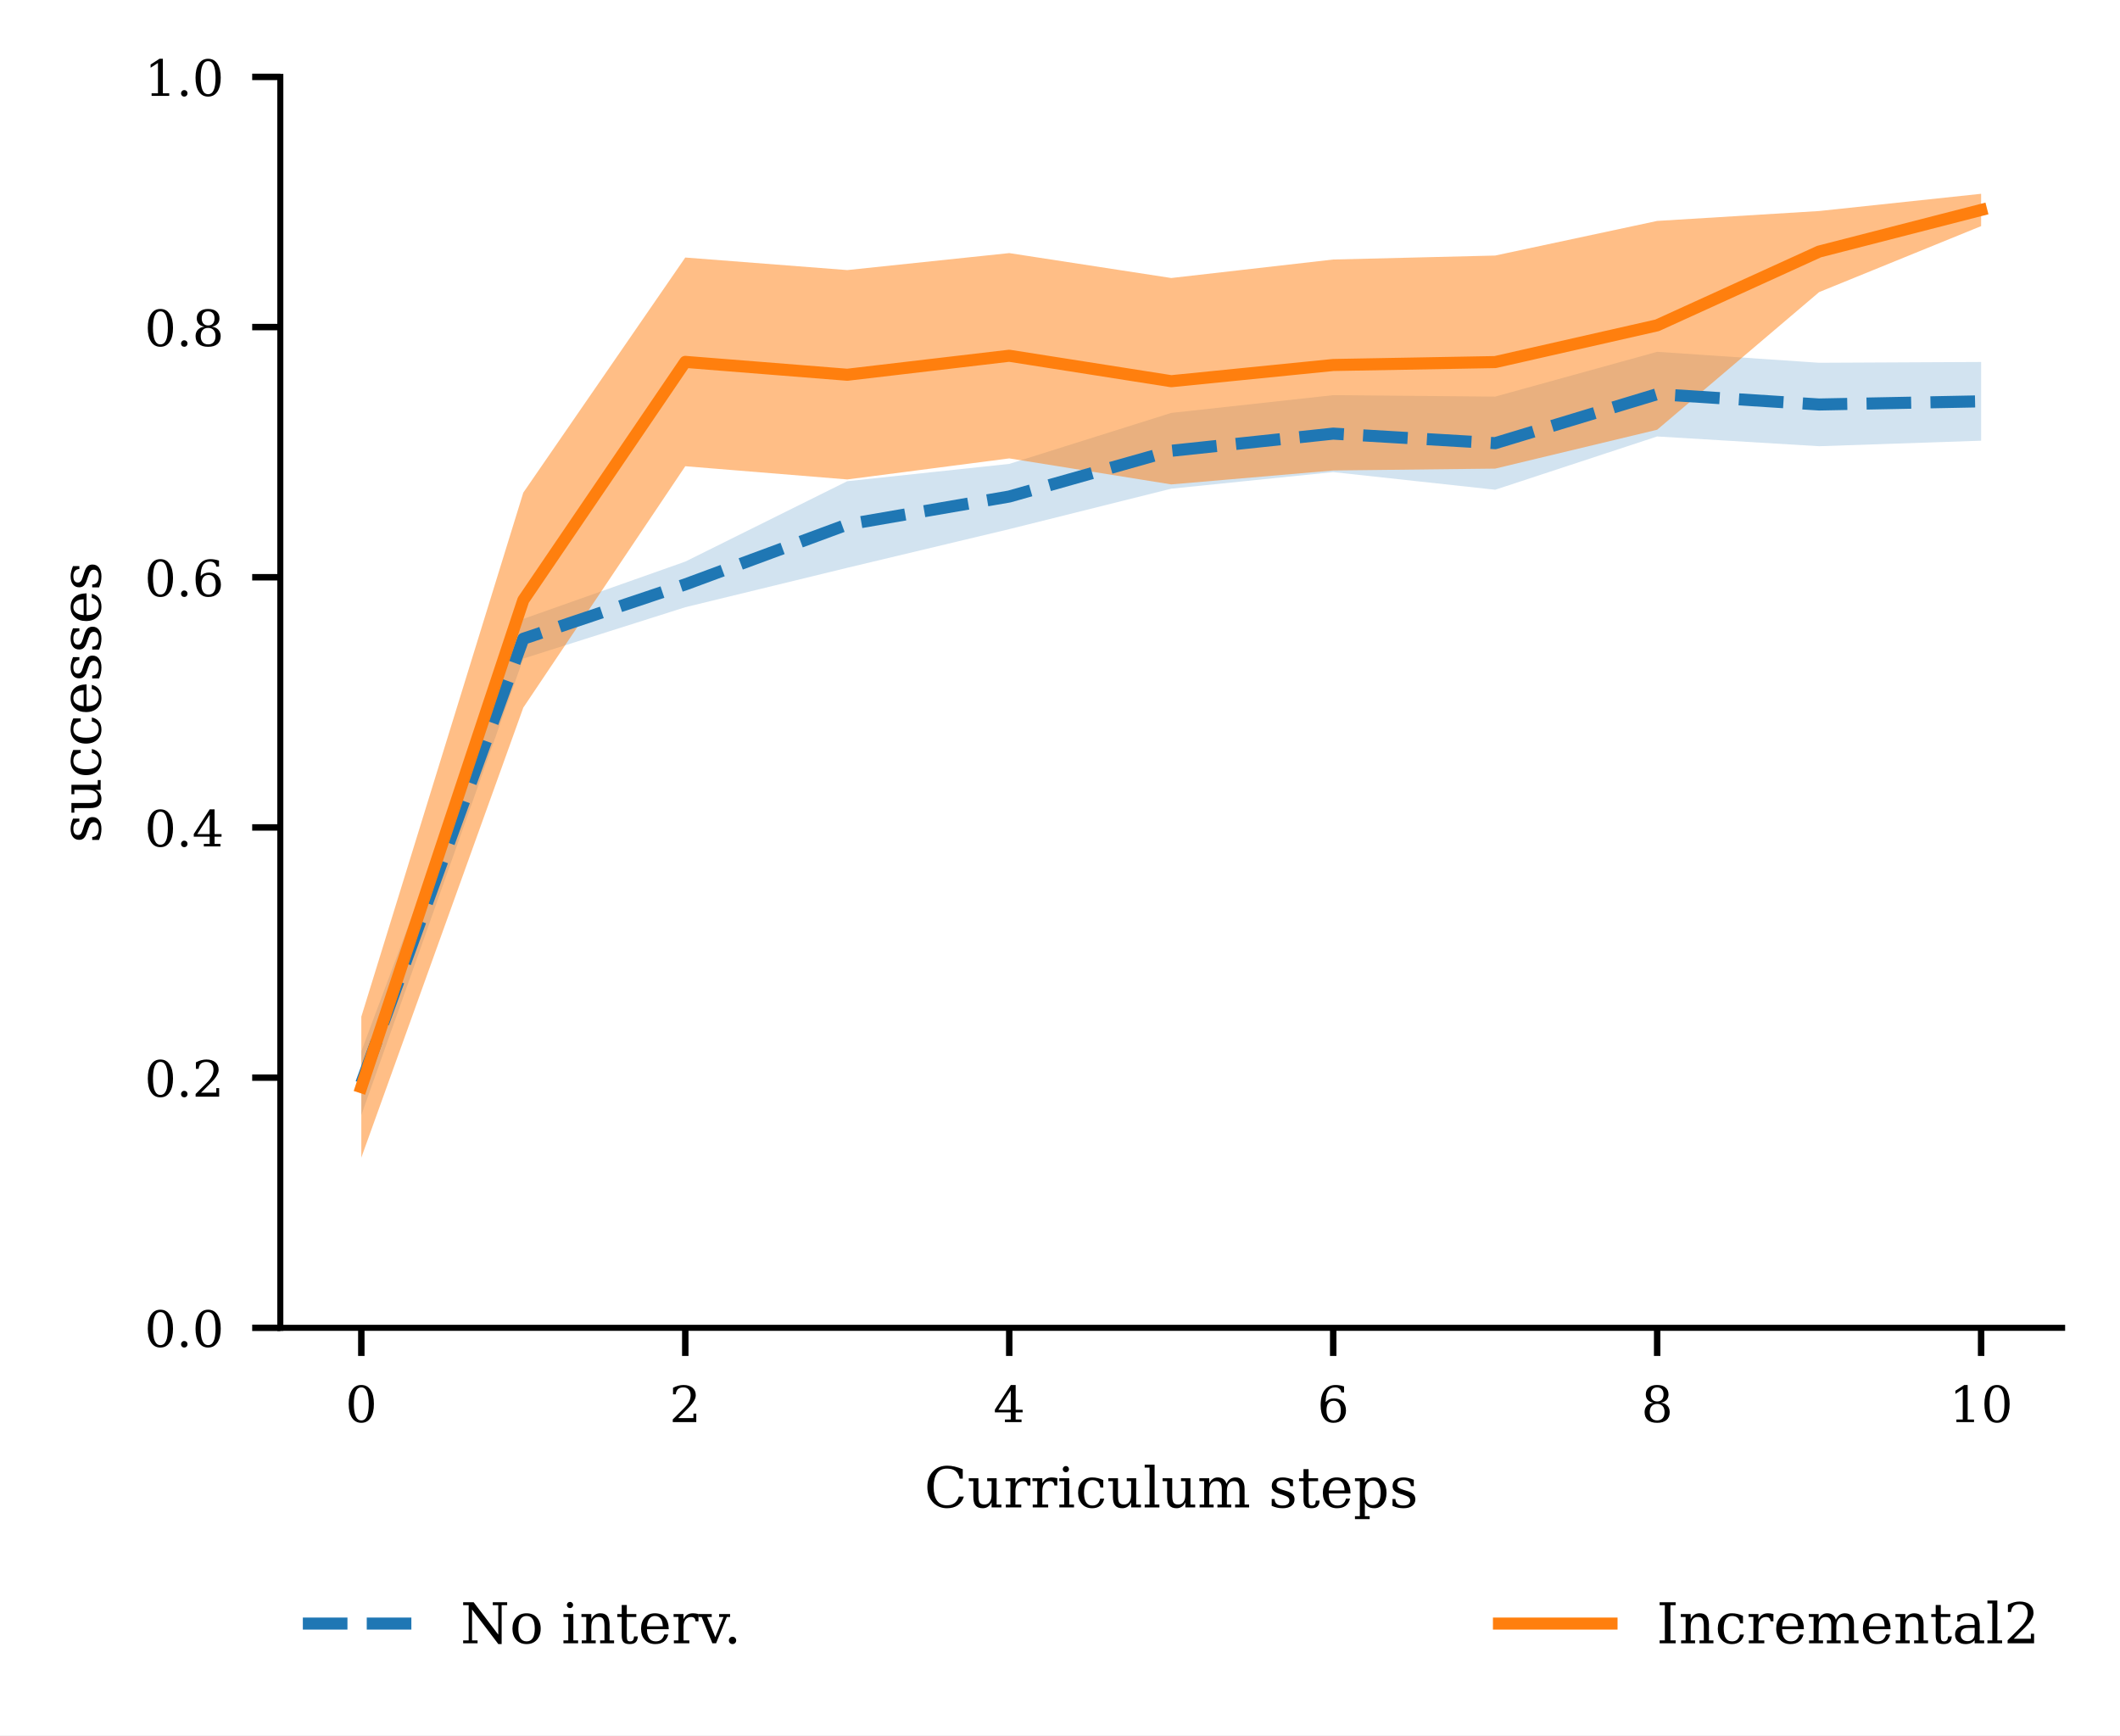
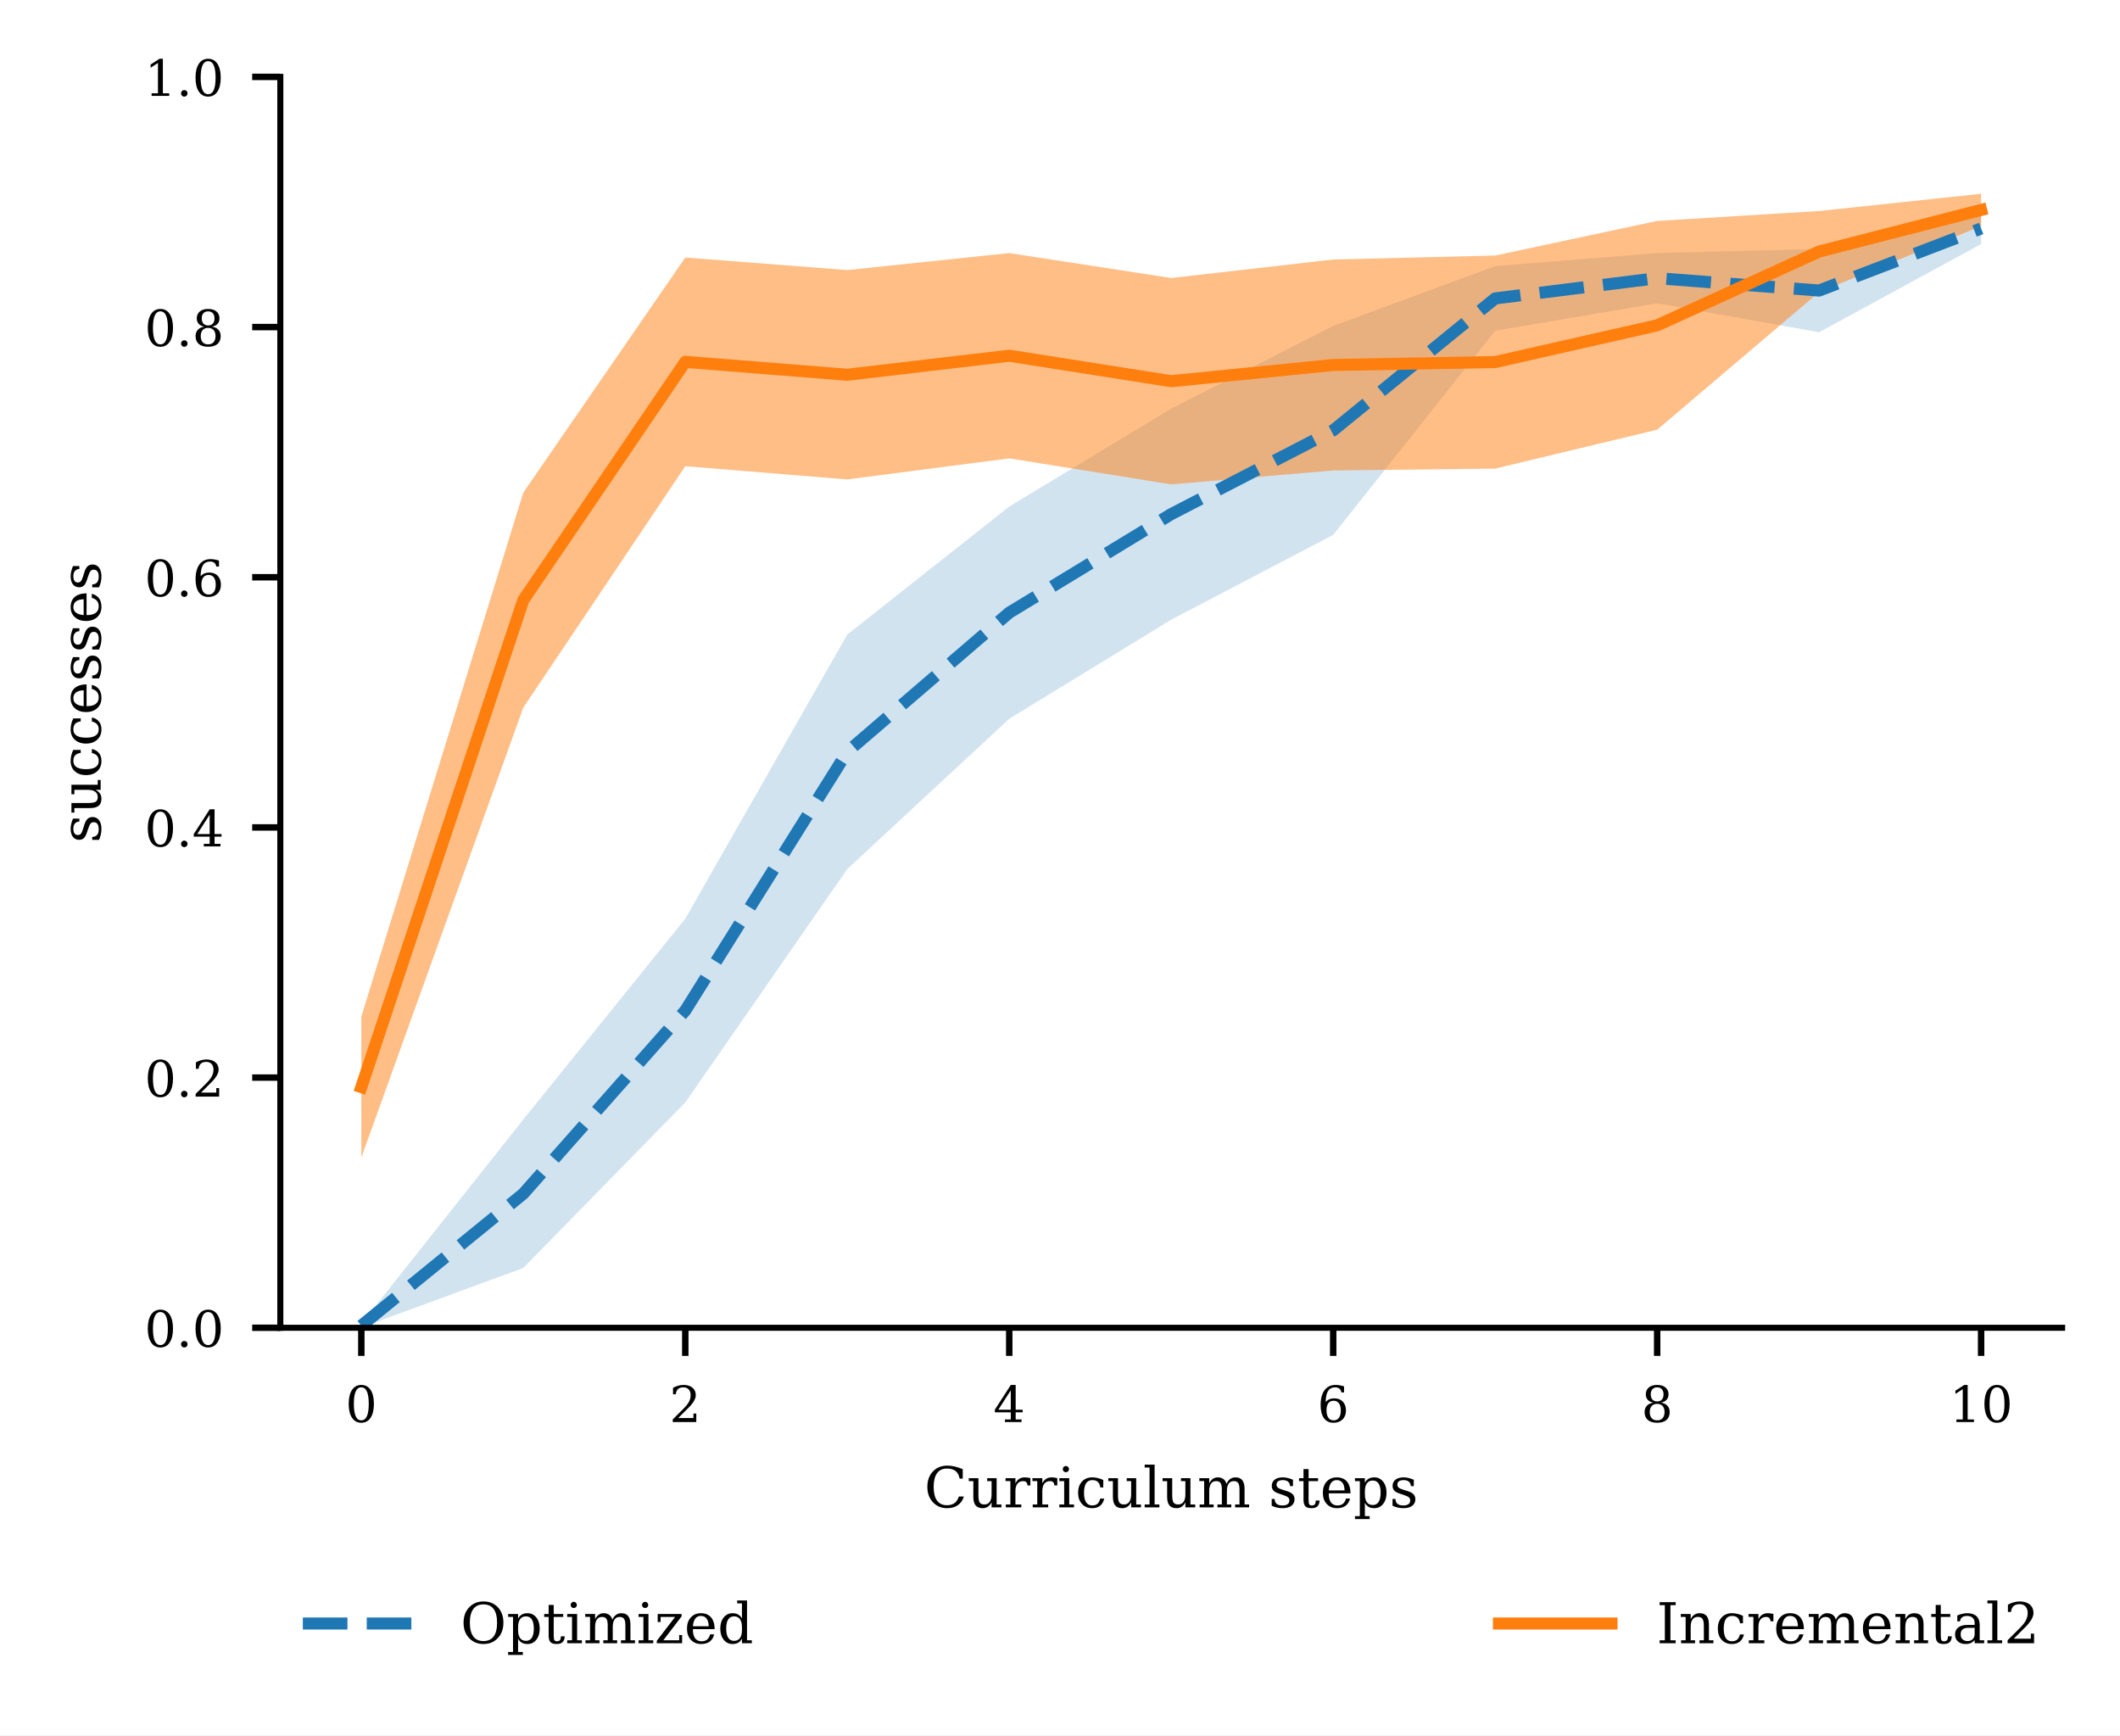
- <svg xmlns="http://www.w3.org/2000/svg" xmlns:xlink="http://www.w3.org/1999/xlink" width="263.71pt" height="215.849pt" viewBox="0 0 263.71 215.849" version="1.1">
+ <svg xmlns="http://www.w3.org/2000/svg" xmlns:xlink="http://www.w3.org/1999/xlink" width="263.71pt" height="215.841pt" viewBox="0 0 263.71 215.841" version="1.1">
  <defs>
    <style type="text/css">*{stroke-linejoin: round; stroke-linecap: butt}</style>
  </defs>
  <g id="figure_1">
    <g id="patch_1">
-       <path d="M 0 215.849  L 263.71 215.849  L 263.71 0  L 0 0  z " style="fill: #ffffff" />
+       <path d="M 0 215.841  L 263.71 215.841  L 263.71 -0  L 0 -0  z " style="fill: #ffffff" />
    </g>
    <g id="axes_1">
      <g id="patch_2">
-         <path d="M 34.87 165.156  L 256.51 165.156  L 256.51 9.564  L 34.87 9.564  z " style="fill: #ffffff" />
+         <path d="M 34.87 165.149  L 256.51 165.149  L 256.51 9.564  L 34.87 9.564  z " style="fill: #ffffff" />
      </g>
      <g id="PolyCollection_1">
-         <path d="M 44.945 130.766  L 44.945 138.704  L 65.094 81.917  L 85.243 75.527  L 105.392 70.624  L 125.541 65.816  L 145.69 60.784  L 165.839 58.721  L 185.988 60.915  L 206.137 54.288  L 226.286 55.5  L 246.435 54.814  L 246.435 45.022  L 246.435 45.022  L 226.286 45.122  L 206.137 43.758  L 185.988 49.329  L 165.839 49.149  L 145.69 51.358  L 125.541 57.7  L 105.392 59.852  L 85.243 69.852  L 65.094 76.979  L 44.945 130.766  z " clip-path="url(#pf5978cce59)" style="fill: #1f77b4; fill-opacity: 0.2" />
+         <path d="M 44.945 164.655  L 44.945 165.118  L 65.094 157.712  L 85.243 137.123  L 105.392 108.099  L 125.541 89.404  L 145.69 77.076  L 165.839 66.527  L 185.988 41.137  L 206.137 37.731  L 226.286 41.324  L 246.435 30.357  L 246.435 26.478  L 246.435 26.478  L 226.286 30.954  L 206.137 31.465  L 185.988 33.098  L 165.839 40.531  L 145.69 50.823  L 125.541 63.002  L 105.392 78.931  L 85.243 114.268  L 65.094 139.244  L 44.945 164.655  z " clip-path="url(#p5a873cb65f)" style="fill: #1f77b4; fill-opacity: 0.2" />
      </g>
      <g id="PolyCollection_2">
-         <path d="M 44.945 126.458  L 44.945 143.985  L 65.094 88.015  L 85.243 57.99  L 105.392 59.634  L 125.541 57.016  L 145.69 60.251  L 165.839 58.519  L 185.988 58.287  L 206.137 53.451  L 226.286 36.332  L 246.435 28.125  L 246.435 24.103  L 246.435 24.103  L 226.286 26.247  L 206.137 27.48  L 185.988 31.785  L 165.839 32.279  L 145.69 34.579  L 125.541 31.48  L 105.392 33.593  L 85.243 32.032  L 65.094 61.272  L 44.945 126.458  z " clip-path="url(#pf5978cce59)" style="fill: #ff7f0e; fill-opacity: 0.5" />
+         <path d="M 44.945 126.453  L 44.945 143.979  L 65.094 88.012  L 85.243 57.987  L 105.392 59.631  L 125.541 57.014  L 145.69 60.249  L 165.839 58.517  L 185.988 58.285  L 206.137 53.449  L 226.286 36.331  L 246.435 28.124  L 246.435 24.102  L 246.435 24.102  L 226.286 26.246  L 206.137 27.479  L 185.988 31.784  L 165.839 32.278  L 145.69 34.578  L 125.541 31.479  L 105.392 33.592  L 85.243 32.031  L 65.094 61.27  L 44.945 126.453  z " clip-path="url(#p5a873cb65f)" style="fill: #ff7f0e; fill-opacity: 0.5" />
      </g>
      <g id="matplotlib.axis_1">
        <g id="xtick_1">
          <g id="line2d_1">
            <defs>
-               <path id="m895a3c8441" d="M 0 0  L 0 3.5  " style="stroke: #000000; stroke-width: 0.8" />
-             </defs>
-             <g>
-               <use xlink:href="#m895a3c8441" x="44.945" y="165.156" style="stroke: #000000; stroke-width: 0.8" />
+               <path id="m4b8467d344" d="M 0 0  L 0 3.5  " style="stroke: #000000; stroke-width: 0.8" />
+             </defs>
+             <g>
+               <use xlink:href="#m4b8467d344" x="44.945" y="165.149" style="stroke: #000000; stroke-width: 0.8" />
            </g>
          </g>
          <g id="text_1">
-             <g transform="translate(42.96507 176.8841)scale(0.062222 -0.062222)">
+             <g transform="translate(42.96507 176.8772)scale(0.062222 -0.062222)">
              <defs>
                <path id="DejaVuSerif-30" d="M 2034 219  Q 2513 219 2750 744  Q 2988 1269 2988 2328  Q 2988 3391 2750 3916  Q 2513 4441 2034 4441  Q 1556 4441 1318 3916  Q 1081 3391 1081 2328  Q 1081 1269 1318 744  Q 1556 219 2034 219  z M 2034 -91  Q 1275 -91 848 546  Q 422 1184 422 2328  Q 422 3475 848 4112  Q 1275 4750 2034 4750  Q 2797 4750 3222 4112  Q 3647 3475 3647 2328  Q 3647 1184 3222 546  Q 2797 -91 2034 -91  z " transform="scale(0.015625)" />
              </defs>
              <use xlink:href="#DejaVuSerif-30" />
            </g>
          </g>
        </g>
        <g id="xtick_2">
          <g id="line2d_2">
            <g>
-               <use xlink:href="#m895a3c8441" x="85.243" y="165.156" style="stroke: #000000; stroke-width: 0.8" />
+               <use xlink:href="#m4b8467d344" x="85.243" y="165.149" style="stroke: #000000; stroke-width: 0.8" />
            </g>
          </g>
          <g id="text_2">
-             <g transform="translate(83.26325 176.8841)scale(0.062222 -0.062222)">
+             <g transform="translate(83.26325 176.8772)scale(0.062222 -0.062222)">
              <defs>
                <path id="DejaVuSerif-32" d="M 819 3553  L 469 3553  L 469 4384  Q 803 4563 1142 4656  Q 1481 4750 1806 4750  Q 2534 4750 2956 4397  Q 3378 4044 3378 3438  Q 3378 2753 2422 1800  Q 2347 1728 2309 1691  L 1131 513  L 3078 513  L 3078 1088  L 3444 1088  L 3444 0  L 434 0  L 434 341  L 1850 1753  Q 2319 2222 2519 2614  Q 2719 3006 2719 3438  Q 2719 3909 2473 4175  Q 2228 4441 1797 4441  Q 1350 4441 1106 4219  Q 863 3997 819 3553  z " transform="scale(0.015625)" />
              </defs>
              <use xlink:href="#DejaVuSerif-32" />
            </g>
          </g>
        </g>
        <g id="xtick_3">
          <g id="line2d_3">
            <g>
-               <use xlink:href="#m895a3c8441" x="125.541" y="165.156" style="stroke: #000000; stroke-width: 0.8" />
+               <use xlink:href="#m4b8467d344" x="125.541" y="165.149" style="stroke: #000000; stroke-width: 0.8" />
            </g>
          </g>
          <g id="text_3">
-             <g transform="translate(123.5614 176.8841)scale(0.062222 -0.062222)">
+             <g transform="translate(123.5614 176.8772)scale(0.062222 -0.062222)">
              <defs>
                <path id="DejaVuSerif-34" d="M 2234 1581  L 2234 4063  L 641 1581  L 2234 1581  z M 3609 0  L 1484 0  L 1484 331  L 2234 331  L 2234 1247  L 197 1247  L 197 1588  L 2241 4750  L 2859 4750  L 2859 1581  L 3750 1581  L 3750 1247  L 2859 1247  L 2859 331  L 3609 331  L 3609 0  z " transform="scale(0.015625)" />
              </defs>
              <use xlink:href="#DejaVuSerif-34" />
            </g>
          </g>
        </g>
        <g id="xtick_4">
          <g id="line2d_4">
            <g>
-               <use xlink:href="#m895a3c8441" x="165.839" y="165.156" style="stroke: #000000; stroke-width: 0.8" />
+               <use xlink:href="#m4b8467d344" x="165.839" y="165.149" style="stroke: #000000; stroke-width: 0.8" />
            </g>
          </g>
          <g id="text_4">
-             <g transform="translate(163.8596 176.8841)scale(0.062222 -0.062222)">
+             <g transform="translate(163.8596 176.8772)scale(0.062222 -0.062222)">
              <defs>
                <path id="DejaVuSerif-36" d="M 2094 219  Q 2534 219 2771 542  Q 3009 866 3009 1472  Q 3009 2078 2771 2401  Q 2534 2725 2094 2725  Q 1647 2725 1412 2412  Q 1178 2100 1178 1509  Q 1178 888 1415 553  Q 1653 219 2094 219  z M 1075 2569  Q 1288 2803 1556 2918  Q 1825 3034 2163 3034  Q 2859 3034 3264 2615  Q 3669 2197 3669 1472  Q 3669 763 3233 336  Q 2797 -91 2069 -91  Q 1278 -91 853 498  Q 428 1088 428 2181  Q 428 3406 931 4078  Q 1434 4750 2350 4750  Q 2597 4750 2869 4703  Q 3141 4656 3425 4563  L 3425 3794  L 3072 3794  Q 3034 4109 2831 4275  Q 2628 4441 2284 4441  Q 1678 4441 1381 3981  Q 1084 3522 1075 2569  z " transform="scale(0.015625)" />
              </defs>
              <use xlink:href="#DejaVuSerif-36" />
            </g>
          </g>
        </g>
        <g id="xtick_5">
          <g id="line2d_5">
            <g>
-               <use xlink:href="#m895a3c8441" x="206.137" y="165.156" style="stroke: #000000; stroke-width: 0.8" />
+               <use xlink:href="#m4b8467d344" x="206.137" y="165.149" style="stroke: #000000; stroke-width: 0.8" />
            </g>
          </g>
          <g id="text_5">
-             <g transform="translate(204.1578 176.8841)scale(0.062222 -0.062222)">
+             <g transform="translate(204.1578 176.8772)scale(0.062222 -0.062222)">
              <defs>
                <path id="DejaVuSerif-38" d="M 2981 1275  Q 2981 1775 2732 2051  Q 2484 2328 2034 2328  Q 1584 2328 1336 2051  Q 1088 1775 1088 1275  Q 1088 772 1336 495  Q 1584 219 2034 219  Q 2484 219 2732 495  Q 2981 772 2981 1275  z M 2853 3541  Q 2853 3966 2637 4203  Q 2422 4441 2034 4441  Q 1650 4441 1433 4203  Q 1216 3966 1216 3541  Q 1216 3113 1433 2875  Q 1650 2638 2034 2638  Q 2422 2638 2637 2875  Q 2853 3113 2853 3541  z M 2516 2484  Q 3047 2413 3344 2092  Q 3641 1772 3641 1275  Q 3641 619 3225 264  Q 2809 -91 2034 -91  Q 1263 -91 845 264  Q 428 619 428 1275  Q 428 1772 725 2092  Q 1022 2413 1556 2484  Q 1084 2569 832 2842  Q 581 3116 581 3541  Q 581 4103 968 4426  Q 1356 4750 2034 4750  Q 2713 4750 3100 4426  Q 3488 4103 3488 3541  Q 3488 3116 3236 2842  Q 2984 2569 2516 2484  z " transform="scale(0.015625)" />
              </defs>
              <use xlink:href="#DejaVuSerif-38" />
            </g>
          </g>
        </g>
        <g id="xtick_6">
          <g id="line2d_6">
            <g>
-               <use xlink:href="#m895a3c8441" x="246.435" y="165.156" style="stroke: #000000; stroke-width: 0.8" />
+               <use xlink:href="#m4b8467d344" x="246.435" y="165.149" style="stroke: #000000; stroke-width: 0.8" />
            </g>
          </g>
          <g id="text_6">
-             <g transform="translate(242.4765 176.8841)scale(0.062222 -0.062222)">
+             <g transform="translate(242.4765 176.8772)scale(0.062222 -0.062222)">
              <defs>
                <path id="DejaVuSerif-31" d="M 909 0  L 909 331  L 1722 331  L 1722 4213  L 781 3603  L 781 4013  L 1919 4750  L 2350 4750  L 2350 331  L 3163 331  L 3163 0  L 909 0  z " transform="scale(0.015625)" />
              </defs>
              <use xlink:href="#DejaVuSerif-31" />
              <use xlink:href="#DejaVuSerif-30" x="63.623" />
            </g>
          </g>
        </g>
        <g id="text_7">
-           <g transform="translate(114.9627 187.497)scale(0.07 -0.07)">
+           <g transform="translate(114.9627 187.4901)scale(0.07 -0.07)">
            <defs>
              <path id="DejaVuSerif-43" d="M 4513 1234  Q 4306 581 3820 245  Q 3334 -91 2591 -91  Q 2134 -91 1743 65  Q 1353 222 1050 525  Q 700 875 529 1320  Q 359 1766 359 2328  Q 359 3416 987 4083  Q 1616 4750 2644 4750  Q 3025 4750 3456 4650  Q 3888 4550 4384 4347  L 4384 3272  L 4031 3272  Q 3916 3859 3567 4137  Q 3219 4416 2591 4416  Q 1844 4416 1459 3886  Q 1075 3356 1075 2328  Q 1075 1303 1459 773  Q 1844 244 2591 244  Q 3113 244 3450 492  Q 3788 741 3938 1234  L 4513 1234  z " transform="scale(0.015625)" />
              <path id="DejaVuSerif-75" d="M 2266 3322  L 3341 3322  L 3341 331  L 3884 331  L 3884 0  L 2766 0  L 2766 588  Q 2606 256 2353 82  Q 2100 -91 1766 -91  Q 1213 -91 952 223  Q 691 538 691 1209  L 691 2988  L 172 2988  L 172 3322  L 1269 3322  L 1269 1388  Q 1269 781 1417 556  Q 1566 331 1947 331  Q 2347 331 2556 625  Q 2766 919 2766 1478  L 2766 2988  L 2266 2988  L 2266 3322  z " transform="scale(0.015625)" />
              <path id="DejaVuSerif-72" d="M 3059 3328  L 3059 2497  L 2728 2497  Q 2713 2744 2591 2866  Q 2469 2988 2234 2988  Q 1809 2988 1582 2694  Q 1356 2400 1356 1850  L 1356 331  L 2022 331  L 2022 0  L 263 0  L 263 331  L 781 331  L 781 2994  L 231 2994  L 231 3322  L 1356 3322  L 1356 2731  Q 1525 3078 1790 3245  Q 2056 3413 2438 3413  Q 2578 3413 2733 3391  Q 2888 3369 3059 3328  z " transform="scale(0.015625)" />
              <path id="DejaVuSerif-69" d="M 622 4353  Q 622 4497 726 4603  Q 831 4709 978 4709  Q 1122 4709 1226 4603  Q 1331 4497 1331 4353  Q 1331 4206 1228 4103  Q 1125 4000 978 4000  Q 831 4000 726 4103  Q 622 4206 622 4353  z M 1356 331  L 1900 331  L 1900 0  L 231 0  L 231 331  L 781 331  L 781 2988  L 231 2988  L 231 3322  L 1356 3322  L 1356 331  z " transform="scale(0.015625)" />
              <path id="DejaVuSerif-63" d="M 3291 997  Q 3169 466 2822 187  Q 2475 -91 1925 -91  Q 1200 -91 759 389  Q 319 869 319 1663  Q 319 2459 759 2936  Q 1200 3413 1925 3413  Q 2241 3413 2553 3339  Q 2866 3266 3181 3116  L 3181 2266  L 2847 2266  Q 2781 2703 2561 2903  Q 2341 3103 1931 3103  Q 1466 3103 1228 2742  Q 991 2381 991 1663  Q 991 944 1227 581  Q 1463 219 1931 219  Q 2303 219 2525 412  Q 2747 606 2828 997  L 3291 997  z " transform="scale(0.015625)" />
              <path id="DejaVuSerif-6c" d="M 1313 331  L 1856 331  L 1856 0  L 184 0  L 184 331  L 738 331  L 738 4531  L 184 4531  L 184 4863  L 1313 4863  L 1313 331  z " transform="scale(0.015625)" />
              <path id="DejaVuSerif-6d" d="M 3316 2675  Q 3481 3041 3739 3227  Q 3997 3413 4341 3413  Q 4863 3413 5119 3089  Q 5375 2766 5375 2113  L 5375 331  L 5894 331  L 5894 0  L 4300 0  L 4300 331  L 4800 331  L 4800 2047  Q 4800 2556 4650 2772  Q 4500 2988 4153 2988  Q 3769 2988 3567 2697  Q 3366 2406 3366 1850  L 3366 331  L 3866 331  L 3866 0  L 2291 0  L 2291 331  L 2791 331  L 2791 2069  Q 2791 2566 2641 2777  Q 2491 2988 2144 2988  Q 1759 2988 1557 2697  Q 1356 2406 1356 1850  L 1356 331  L 1856 331  L 1856 0  L 263 0  L 263 331  L 781 331  L 781 2994  L 231 2994  L 231 3322  L 1356 3322  L 1356 2731  Q 1516 3063 1762 3238  Q 2009 3413 2322 3413  Q 2709 3413 2968 3220  Q 3228 3028 3316 2675  z " transform="scale(0.015625)" />
              <path id="DejaVuSerif-20" transform="scale(0.015625)" />
              <path id="DejaVuSerif-73" d="M 359 184  L 359 959  L 691 959  Q 703 588 923 403  Q 1144 219 1575 219  Q 1963 219 2166 364  Q 2369 509 2369 788  Q 2369 1006 2220 1140  Q 2072 1275 1594 1428  L 1178 1569  Q 750 1706 558 1912  Q 366 2119 366 2438  Q 366 2894 700 3153  Q 1034 3413 1625 3413  Q 1888 3413 2178 3344  Q 2469 3275 2778 3144  L 2778 2419  L 2447 2419  Q 2434 2741 2221 2922  Q 2009 3103 1644 3103  Q 1281 3103 1095 2975  Q 909 2847 909 2591  Q 909 2381 1050 2254  Q 1191 2128 1613 1997  L 2069 1856  Q 2541 1709 2748 1489  Q 2956 1269 2956 922  Q 2956 450 2595 179  Q 2234 -91 1600 -91  Q 1278 -91 972 -22  Q 666 47 359 184  z " transform="scale(0.015625)" />
              <path id="DejaVuSerif-74" d="M 691 2988  L 184 2988  L 184 3322  L 691 3322  L 691 4353  L 1269 4353  L 1269 3322  L 2350 3322  L 2350 2988  L 1269 2988  L 1269 878  Q 1269 456 1350 337  Q 1431 219 1650 219  Q 1875 219 1978 351  Q 2081 484 2088 781  L 2522 781  Q 2497 328 2275 118  Q 2053 -91 1600 -91  Q 1103 -91 897 129  Q 691 350 691 878  L 691 2988  z " transform="scale(0.015625)" />
              <path id="DejaVuSerif-65" d="M 3469 1600  L 991 1600  L 991 1575  Q 991 903 1244 561  Q 1497 219 1991 219  Q 2369 219 2611 417  Q 2853 616 2950 1006  L 3413 1006  Q 3275 459 2904 184  Q 2534 -91 1931 -91  Q 1203 -91 761 389  Q 319 869 319 1663  Q 319 2450 753 2931  Q 1188 3413 1894 3413  Q 2647 3413 3050 2948  Q 3453 2484 3469 1600  z M 2791 1931  Q 2772 2513 2545 2808  Q 2319 3103 1894 3103  Q 1497 3103 1269 2806  Q 1041 2509 991 1931  L 2791 1931  z " transform="scale(0.015625)" />
              <path id="DejaVuSerif-70" d="M 1313 1825  L 1313 1497  Q 1313 897 1542 583  Q 1772 269 2209 269  Q 2650 269 2876 622  Q 3103 975 3103 1663  Q 3103 2353 2876 2703  Q 2650 3053 2209 3053  Q 1772 3053 1542 2737  Q 1313 2422 1313 1825  z M 738 2988  L 184 2988  L 184 3322  L 1313 3322  L 1313 2803  Q 1481 3116 1742 3264  Q 2003 3413 2388 3413  Q 3000 3413 3387 2928  Q 3775 2444 3775 1663  Q 3775 881 3387 395  Q 3000 -91 2388 -91  Q 2003 -91 1742 57  Q 1481 206 1313 519  L 1313 -997  L 1856 -997  L 1856 -1331  L 184 -1331  L 184 -997  L 738 -997  L 738 2988  z " transform="scale(0.015625)" />
            </defs>
            <use xlink:href="#DejaVuSerif-43" />
            <use xlink:href="#DejaVuSerif-75" x="76.514" />
            <use xlink:href="#DejaVuSerif-72" x="140.918" />
            <use xlink:href="#DejaVuSerif-72" x="188.721" />
            <use xlink:href="#DejaVuSerif-69" x="236.523" />
            <use xlink:href="#DejaVuSerif-63" x="268.506" />
            <use xlink:href="#DejaVuSerif-75" x="324.512" />
            <use xlink:href="#DejaVuSerif-6c" x="388.916" />
            <use xlink:href="#DejaVuSerif-75" x="420.898" />
            <use xlink:href="#DejaVuSerif-6d" x="485.303" />
            <use xlink:href="#DejaVuSerif-20" x="580.127" />
            <use xlink:href="#DejaVuSerif-73" x="611.914" />
            <use xlink:href="#DejaVuSerif-74" x="663.232" />
            <use xlink:href="#DejaVuSerif-65" x="703.418" />
            <use xlink:href="#DejaVuSerif-70" x="762.598" />
            <use xlink:href="#DejaVuSerif-73" x="826.611" />
          </g>
        </g>
      </g>
      <g id="matplotlib.axis_2">
        <g id="ytick_1">
          <g id="line2d_7">
            <defs>
-               <path id="mccae39fc4c" d="M 0 0  L -3.5 0  " style="stroke: #000000; stroke-width: 0.8" />
-             </defs>
-             <g>
-               <use xlink:href="#mccae39fc4c" x="34.87" y="165.156" style="stroke: #000000; stroke-width: 0.8" />
+               <path id="ma6340eb40a" d="M 0 0  L -3.5 0  " style="stroke: #000000; stroke-width: 0.8" />
+             </defs>
+             <g>
+               <use xlink:href="#ma6340eb40a" x="34.87" y="165.149" style="stroke: #000000; stroke-width: 0.8" />
            </g>
          </g>
          <g id="text_8">
-             <g transform="translate(17.97469 167.5201)scale(0.062222 -0.062222)">
+             <g transform="translate(17.97469 167.5132)scale(0.062222 -0.062222)">
              <defs>
                <path id="DejaVuSerif-2e" d="M 603 325  Q 603 500 722 622  Q 841 744 1019 744  Q 1191 744 1312 622  Q 1434 500 1434 325  Q 1434 153 1312 31  Q 1191 -91 1019 -91  Q 841 -91 722 29  Q 603 150 603 325  z " transform="scale(0.015625)" />
              </defs>
              <use xlink:href="#DejaVuSerif-30" />
              <use xlink:href="#DejaVuSerif-2e" x="63.623" />
              <use xlink:href="#DejaVuSerif-30" x="95.41" />
            </g>
          </g>
        </g>
        <g id="ytick_2">
          <g id="line2d_8">
            <g>
-               <use xlink:href="#mccae39fc4c" x="34.87" y="134.038" style="stroke: #000000; stroke-width: 0.8" />
+               <use xlink:href="#ma6340eb40a" x="34.87" y="134.032" style="stroke: #000000; stroke-width: 0.8" />
            </g>
          </g>
          <g id="text_9">
-             <g transform="translate(17.97469 136.4017)scale(0.062222 -0.062222)">
+             <g transform="translate(17.97469 136.3961)scale(0.062222 -0.062222)">
              <use xlink:href="#DejaVuSerif-30" />
              <use xlink:href="#DejaVuSerif-2e" x="63.623" />
              <use xlink:href="#DejaVuSerif-32" x="95.41" />
            </g>
          </g>
        </g>
        <g id="ytick_3">
          <g id="line2d_9">
            <g>
-               <use xlink:href="#mccae39fc4c" x="34.87" y="102.919" style="stroke: #000000; stroke-width: 0.8" />
+               <use xlink:href="#ma6340eb40a" x="34.87" y="102.915" style="stroke: #000000; stroke-width: 0.8" />
            </g>
          </g>
          <g id="text_10">
-             <g transform="translate(17.97469 105.2833)scale(0.062222 -0.062222)">
+             <g transform="translate(17.97469 105.2791)scale(0.062222 -0.062222)">
              <use xlink:href="#DejaVuSerif-30" />
              <use xlink:href="#DejaVuSerif-2e" x="63.623" />
              <use xlink:href="#DejaVuSerif-34" x="95.41" />
            </g>
          </g>
        </g>
        <g id="ytick_4">
          <g id="line2d_10">
            <g>
-               <use xlink:href="#mccae39fc4c" x="34.87" y="71.801" style="stroke: #000000; stroke-width: 0.8" />
+               <use xlink:href="#ma6340eb40a" x="34.87" y="71.798" style="stroke: #000000; stroke-width: 0.8" />
            </g>
          </g>
          <g id="text_11">
-             <g transform="translate(17.97469 74.16481)scale(0.062222 -0.062222)">
+             <g transform="translate(17.97469 74.16203)scale(0.062222 -0.062222)">
              <use xlink:href="#DejaVuSerif-30" />
              <use xlink:href="#DejaVuSerif-2e" x="63.623" />
              <use xlink:href="#DejaVuSerif-36" x="95.41" />
            </g>
          </g>
        </g>
        <g id="ytick_5">
          <g id="line2d_11">
            <g>
-               <use xlink:href="#mccae39fc4c" x="34.87" y="40.682" style="stroke: #000000; stroke-width: 0.8" />
+               <use xlink:href="#ma6340eb40a" x="34.87" y="40.681" style="stroke: #000000; stroke-width: 0.8" />
            </g>
          </g>
          <g id="text_12">
-             <g transform="translate(17.97469 43.04636)scale(0.062222 -0.062222)">
+             <g transform="translate(17.97469 43.04497)scale(0.062222 -0.062222)">
              <use xlink:href="#DejaVuSerif-30" />
              <use xlink:href="#DejaVuSerif-2e" x="63.623" />
              <use xlink:href="#DejaVuSerif-38" x="95.41" />
            </g>
          </g>
        </g>
        <g id="ytick_6">
          <g id="line2d_12">
            <g>
-               <use xlink:href="#mccae39fc4c" x="34.87" y="9.564" style="stroke: #000000; stroke-width: 0.8" />
+               <use xlink:href="#ma6340eb40a" x="34.87" y="9.564" style="stroke: #000000; stroke-width: 0.8" />
            </g>
          </g>
          <g id="text_13">
            <g transform="translate(17.97469 11.92792)scale(0.062222 -0.062222)">
              <use xlink:href="#DejaVuSerif-31" />
              <use xlink:href="#DejaVuSerif-2e" x="63.623" />
              <use xlink:href="#DejaVuSerif-30" x="95.41" />
            </g>
          </g>
        </g>
        <g id="text_14">
-           <g transform="translate(12.51891 104.8612)rotate(-90)scale(0.07 -0.07)">
+           <g transform="translate(12.51891 104.8577)rotate(-90)scale(0.07 -0.07)">
            <use xlink:href="#DejaVuSerif-73" />
            <use xlink:href="#DejaVuSerif-75" x="51.318" />
            <use xlink:href="#DejaVuSerif-63" x="115.723" />
            <use xlink:href="#DejaVuSerif-63" x="171.729" />
            <use xlink:href="#DejaVuSerif-65" x="227.734" />
            <use xlink:href="#DejaVuSerif-73" x="286.914" />
            <use xlink:href="#DejaVuSerif-73" x="338.232" />
            <use xlink:href="#DejaVuSerif-65" x="389.551" />
            <use xlink:href="#DejaVuSerif-73" x="448.73" />
          </g>
        </g>
      </g>
      <g id="line2d_13">
-         <path d="M 44.945 134.735  L 65.094 79.448  L 85.243 72.69  L 105.392 65.238  L 125.541 61.758  L 145.69 56.071  L 165.839 53.935  L 185.988 55.122  L 206.137 49.023  L 226.286 50.311  L 246.435 49.918  " clip-path="url(#pf5978cce59)" style="fill: none; stroke-dasharray: 5.55,2.4; stroke-dashoffset: 0; stroke: #1f77b4; stroke-width: 1.5" />
+         <path d="M 44.945 164.886  L 65.094 148.478  L 85.243 125.696  L 105.392 93.515  L 125.541 76.203  L 145.69 63.949  L 165.839 53.529  L 185.988 37.118  L 206.137 34.598  L 226.286 36.139  L 246.435 28.418  " clip-path="url(#p5a873cb65f)" style="fill: none; stroke-dasharray: 5.55,2.4; stroke-dashoffset: 0; stroke: #1f77b4; stroke-width: 1.5" />
      </g>
      <g id="line2d_14">
-         <path d="M 44.945 135.221  L 65.094 74.644  L 85.243 45.011  L 105.392 46.613  L 125.541 44.248  L 145.69 47.415  L 165.839 45.399  L 185.988 45.036  L 206.137 40.465  L 226.286 31.29  L 246.435 26.114  " clip-path="url(#pf5978cce59)" style="fill: none; stroke: #ff7f0e; stroke-width: 1.5; stroke-linecap: square" />
+         <path d="M 44.945 135.216  L 65.094 74.641  L 85.243 45.009  L 105.392 46.612  L 125.541 44.246  L 145.69 47.414  L 165.839 45.397  L 185.988 45.034  L 206.137 40.464  L 226.286 31.289  L 246.435 26.113  " clip-path="url(#p5a873cb65f)" style="fill: none; stroke: #ff7f0e; stroke-width: 1.5; stroke-linecap: square" />
      </g>
      <g id="patch_3">
-         <path d="M 34.87 165.156  L 34.87 9.564  " style="fill: none; stroke: #000000; stroke-width: 0.75; stroke-linejoin: miter; stroke-linecap: square" />
+         <path d="M 34.87 165.149  L 34.87 9.564  " style="fill: none; stroke: #000000; stroke-width: 0.75; stroke-linejoin: miter; stroke-linecap: square" />
      </g>
      <g id="patch_4">
-         <path d="M 34.87 165.156  L 256.51 165.156  " style="fill: none; stroke: #000000; stroke-width: 0.75; stroke-linejoin: miter; stroke-linecap: square" />
+         <path d="M 34.87 165.149  L 256.51 165.149  " style="fill: none; stroke: #000000; stroke-width: 0.75; stroke-linejoin: miter; stroke-linecap: square" />
      </g>
      <g id="legend_1">
        <g id="line2d_15">
-           <path d="M 37.67 201.944  L 44.67 201.944  L 51.67 201.944  " style="fill: none; stroke-dasharray: 5.55,2.4; stroke-dashoffset: 0; stroke: #1f77b4; stroke-width: 1.5" />
+           <path d="M 37.67 201.935  L 44.67 201.935  L 51.67 201.935  " style="fill: none; stroke-dasharray: 5.55,2.4; stroke-dashoffset: 0; stroke: #1f77b4; stroke-width: 1.5" />
        </g>
        <g id="text_15">
-           <g transform="translate(57.26996 204.3935)scale(0.07 -0.07)">
-             <defs>
-               <path id="DejaVuSerif-4e" d="M 313 0  L 313 331  L 941 331  L 941 4331  L 313 4331  L 313 4666  L 1509 4666  L 4306 984  L 4306 4331  L 3681 4331  L 3681 4666  L 5319 4666  L 5319 4331  L 4691 4331  L 4691 -91  L 4313 -91  L 1325 3841  L 1325 331  L 1953 331  L 1953 0  L 313 0  z " transform="scale(0.015625)" />
-               <path id="DejaVuSerif-6f" d="M 1925 219  Q 2388 219 2623 584  Q 2859 950 2859 1663  Q 2859 2375 2623 2739  Q 2388 3103 1925 3103  Q 1463 3103 1227 2739  Q 991 2375 991 1663  Q 991 950 1228 584  Q 1466 219 1925 219  z M 1925 -91  Q 1200 -91 759 389  Q 319 869 319 1663  Q 319 2456 758 2934  Q 1197 3413 1925 3413  Q 2653 3413 3092 2934  Q 3531 2456 3531 1663  Q 3531 869 3092 389  Q 2653 -91 1925 -91  z " transform="scale(0.015625)" />
+           <g transform="translate(57.26996 204.3852)scale(0.07 -0.07)">
+             <defs>
+               <path id="DejaVuSerif-4f" d="M 2625 244  Q 3391 244 3781 770  Q 4172 1297 4172 2328  Q 4172 3363 3781 3889  Q 3391 4416 2625 4416  Q 1856 4416 1465 3889  Q 1075 3363 1075 2328  Q 1075 1297 1465 770  Q 1856 244 2625 244  z M 2625 -91  Q 2150 -91 1751 65  Q 1353 222 1050 525  Q 700 875 529 1319  Q 359 1763 359 2328  Q 359 2894 529 3339  Q 700 3784 1050 4134  Q 1356 4441 1750 4595  Q 2144 4750 2625 4750  Q 3641 4750 4266 4084  Q 4891 3419 4891 2328  Q 4891 1769 4719 1320  Q 4547 872 4197 525  Q 3891 219 3497 64  Q 3103 -91 2625 -91  z " transform="scale(0.015625)" />
+               <path id="DejaVuSerif-7a" d="M 256 0  L 256 269  L 2338 2988  L 691 2988  L 691 2413  L 359 2413  L 359 3322  L 3078 3322  L 3078 3053  L 997 331  L 2803 331  L 2803 934  L 3138 934  L 3138 0  L 256 0  z " transform="scale(0.015625)" />
+               <path id="DejaVuSerif-64" d="M 3359 331  L 3909 331  L 3909 0  L 2784 0  L 2784 519  Q 2616 206 2355 57  Q 2094 -91 1709 -91  Q 1097 -91 708 395  Q 319 881 319 1663  Q 319 2444 706 2928  Q 1094 3413 1709 3413  Q 2094 3413 2355 3264  Q 2616 3116 2784 2803  L 2784 4531  L 2241 4531  L 2241 4863  L 3359 4863  L 3359 331  z M 2784 1497  L 2784 1825  Q 2784 2422 2554 2737  Q 2325 3053 1888 3053  Q 1444 3053 1217 2703  Q 991 2353 991 1663  Q 991 975 1217 622  Q 1444 269 1888 269  Q 2325 269 2554 583  Q 2784 897 2784 1497  z " transform="scale(0.015625)" />
+             </defs>
+             <use xlink:href="#DejaVuSerif-4f" />
+             <use xlink:href="#DejaVuSerif-70" x="81.982" />
+             <use xlink:href="#DejaVuSerif-74" x="145.996" />
+             <use xlink:href="#DejaVuSerif-69" x="186.182" />
+             <use xlink:href="#DejaVuSerif-6d" x="218.164" />
+             <use xlink:href="#DejaVuSerif-69" x="312.988" />
+             <use xlink:href="#DejaVuSerif-7a" x="344.971" />
+             <use xlink:href="#DejaVuSerif-65" x="397.656" />
+             <use xlink:href="#DejaVuSerif-64" x="456.836" />
+           </g>
+         </g>
+         <g id="line2d_16">
+           <path d="M 186.459 201.935  L 193.459 201.935  L 200.459 201.935  " style="fill: none; stroke: #ff7f0e; stroke-width: 1.5; stroke-linecap: square" />
+         </g>
+         <g id="text_16">
+           <g transform="translate(206.0586 204.3852)scale(0.07 -0.07)">
+             <defs>
+               <path id="DejaVuSerif-49" d="M 1581 331  L 2175 331  L 2175 0  L 353 0  L 353 331  L 947 331  L 947 4331  L 353 4331  L 353 4666  L 2175 4666  L 2175 4331  L 1581 4331  L 1581 331  z " transform="scale(0.015625)" />
              <path id="DejaVuSerif-6e" d="M 263 0  L 263 331  L 781 331  L 781 2988  L 231 2988  L 231 3322  L 1356 3322  L 1356 2731  Q 1516 3069 1770 3241  Q 2025 3413 2363 3413  Q 2913 3413 3172 3097  Q 3431 2781 3431 2113  L 3431 331  L 3944 331  L 3944 0  L 2356 0  L 2356 331  L 2853 331  L 2853 1931  Q 2853 2541 2703 2767  Q 2553 2994 2175 2994  Q 1775 2994 1565 2701  Q 1356 2409 1356 1850  L 1356 331  L 1856 331  L 1856 0  L 263 0  z " transform="scale(0.015625)" />
-               <path id="DejaVuSerif-76" d="M 1581 0  L 359 2988  L -19 2988  L -19 3322  L 1509 3322  L 1509 2988  L 978 2988  L 1913 703  L 2847 2988  L 2350 2988  L 2350 3322  L 3597 3322  L 3597 2988  L 3225 2988  L 2003 0  L 1581 0  z " transform="scale(0.015625)" />
-             </defs>
-             <use xlink:href="#DejaVuSerif-4e" />
-             <use xlink:href="#DejaVuSerif-6f" x="87.5" />
-             <use xlink:href="#DejaVuSerif-20" x="147.705" />
-             <use xlink:href="#DejaVuSerif-69" x="179.492" />
-             <use xlink:href="#DejaVuSerif-6e" x="211.475" />
-             <use xlink:href="#DejaVuSerif-74" x="275.879" />
-             <use xlink:href="#DejaVuSerif-65" x="316.064" />
-             <use xlink:href="#DejaVuSerif-72" x="375.244" />
-             <use xlink:href="#DejaVuSerif-76" x="423.047" />
-             <use xlink:href="#DejaVuSerif-2e" x="467.666" />
-           </g>
-         </g>
-         <g id="line2d_16">
-           <path d="M 186.459 201.944  L 193.459 201.944  L 200.459 201.944  " style="fill: none; stroke: #ff7f0e; stroke-width: 1.5; stroke-linecap: square" />
-         </g>
-         <g id="text_16">
-           <g transform="translate(206.0586 204.3935)scale(0.07 -0.07)">
-             <defs>
-               <path id="DejaVuSerif-49" d="M 1581 331  L 2175 331  L 2175 0  L 353 0  L 353 331  L 947 331  L 947 4331  L 353 4331  L 353 4666  L 2175 4666  L 2175 4331  L 1581 4331  L 1581 331  z " transform="scale(0.015625)" />
              <path id="DejaVuSerif-61" d="M 2547 1044  L 2547 1747  L 1806 1747  Q 1378 1747 1168 1562  Q 959 1378 959 997  Q 959 650 1171 447  Q 1384 244 1747 244  Q 2106 244 2326 466  Q 2547 688 2547 1044  z M 3122 2075  L 3122 331  L 3634 331  L 3634 0  L 2547 0  L 2547 359  Q 2356 128 2106 18  Q 1856 -91 1522 -91  Q 969 -91 644 203  Q 319 497 319 997  Q 319 1513 691 1797  Q 1063 2081 1741 2081  L 2547 2081  L 2547 2309  Q 2547 2688 2317 2895  Q 2088 3103 1672 3103  Q 1328 3103 1125 2947  Q 922 2791 872 2484  L 575 2484  L 575 3156  Q 875 3284 1158 3348  Q 1441 3413 1709 3413  Q 2400 3413 2761 3070  Q 3122 2728 3122 2075  z " transform="scale(0.015625)" />
            </defs>
            <use xlink:href="#DejaVuSerif-49" />
            <use xlink:href="#DejaVuSerif-6e" x="39.502" />
            <use xlink:href="#DejaVuSerif-63" x="103.906" />
            <use xlink:href="#DejaVuSerif-72" x="159.912" />
            <use xlink:href="#DejaVuSerif-65" x="207.715" />
            <use xlink:href="#DejaVuSerif-6d" x="266.895" />
            <use xlink:href="#DejaVuSerif-65" x="361.719" />
            <use xlink:href="#DejaVuSerif-6e" x="420.898" />
            <use xlink:href="#DejaVuSerif-74" x="485.303" />
            <use xlink:href="#DejaVuSerif-61" x="525.488" />
            <use xlink:href="#DejaVuSerif-6c" x="585.107" />
            <use xlink:href="#DejaVuSerif-32" x="617.09" />
          </g>
        </g>
      </g>
    </g>
  </g>
  <defs>
-     <clipPath id="pf5978cce59">
-       <rect x="34.87" y="9.564" width="221.64" height="155.592" />
+     <clipPath id="p5a873cb65f">
+       <rect x="34.87" y="9.564" width="221.64" height="155.585" />
    </clipPath>
  </defs>
</svg>
